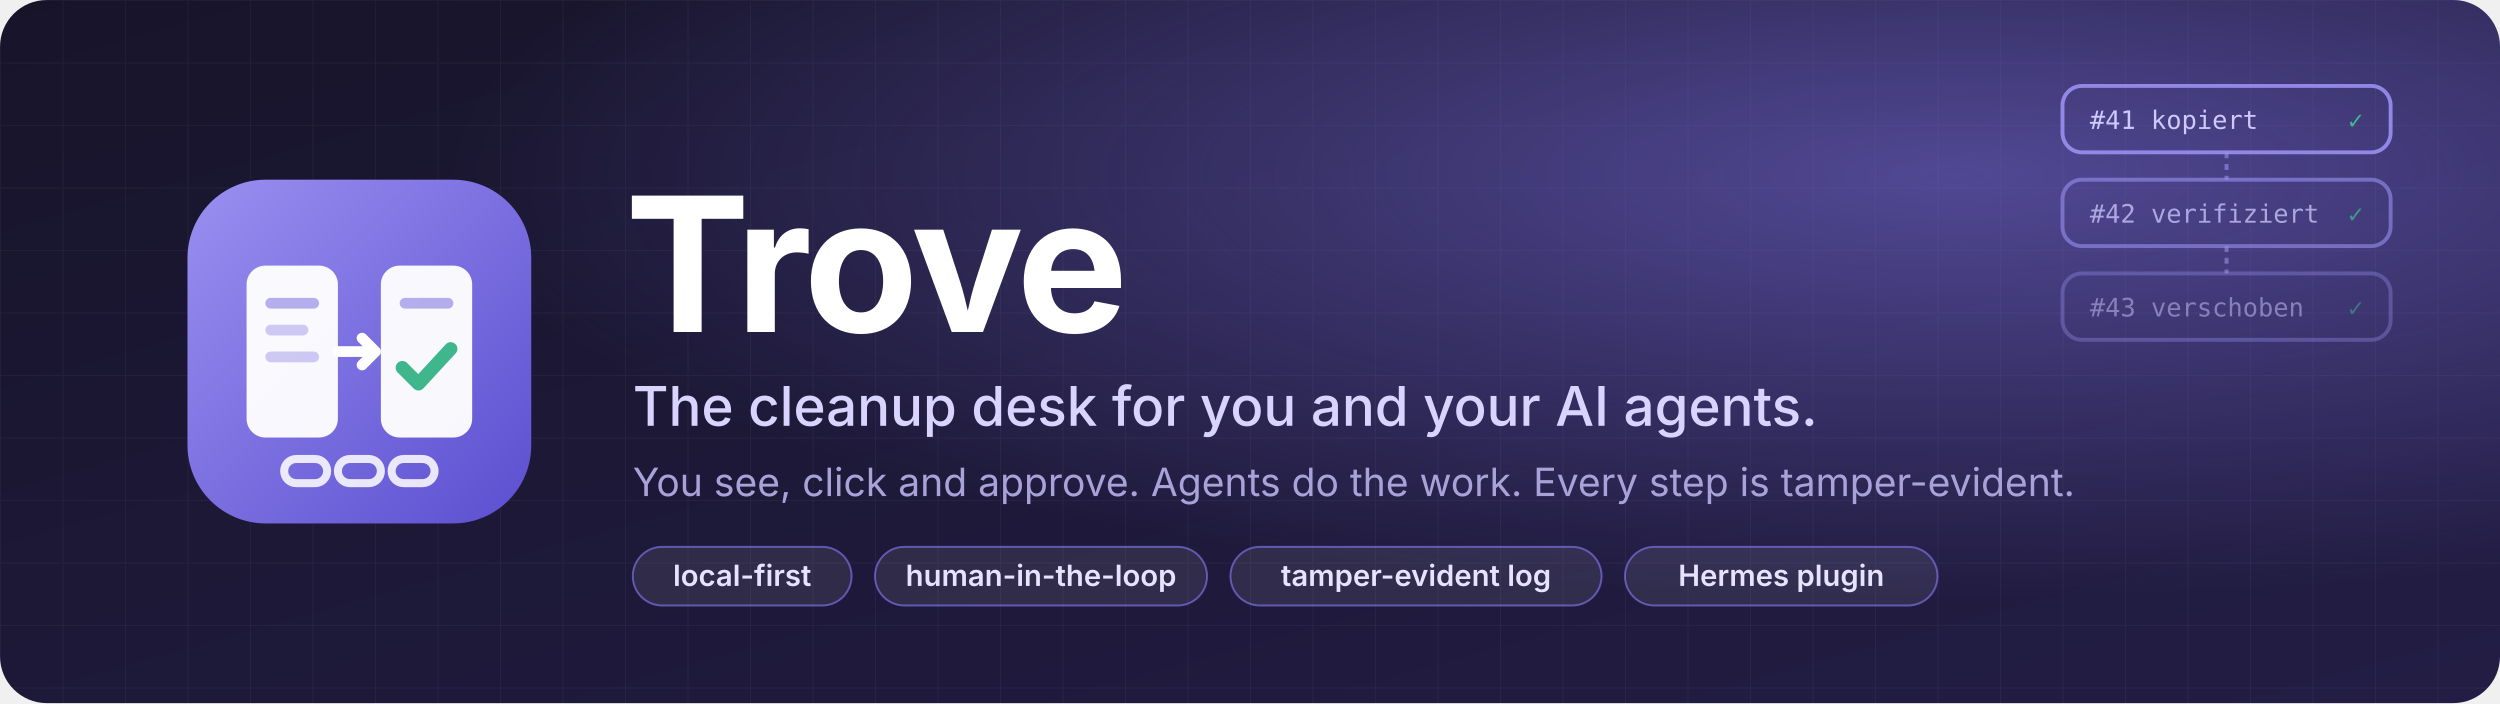
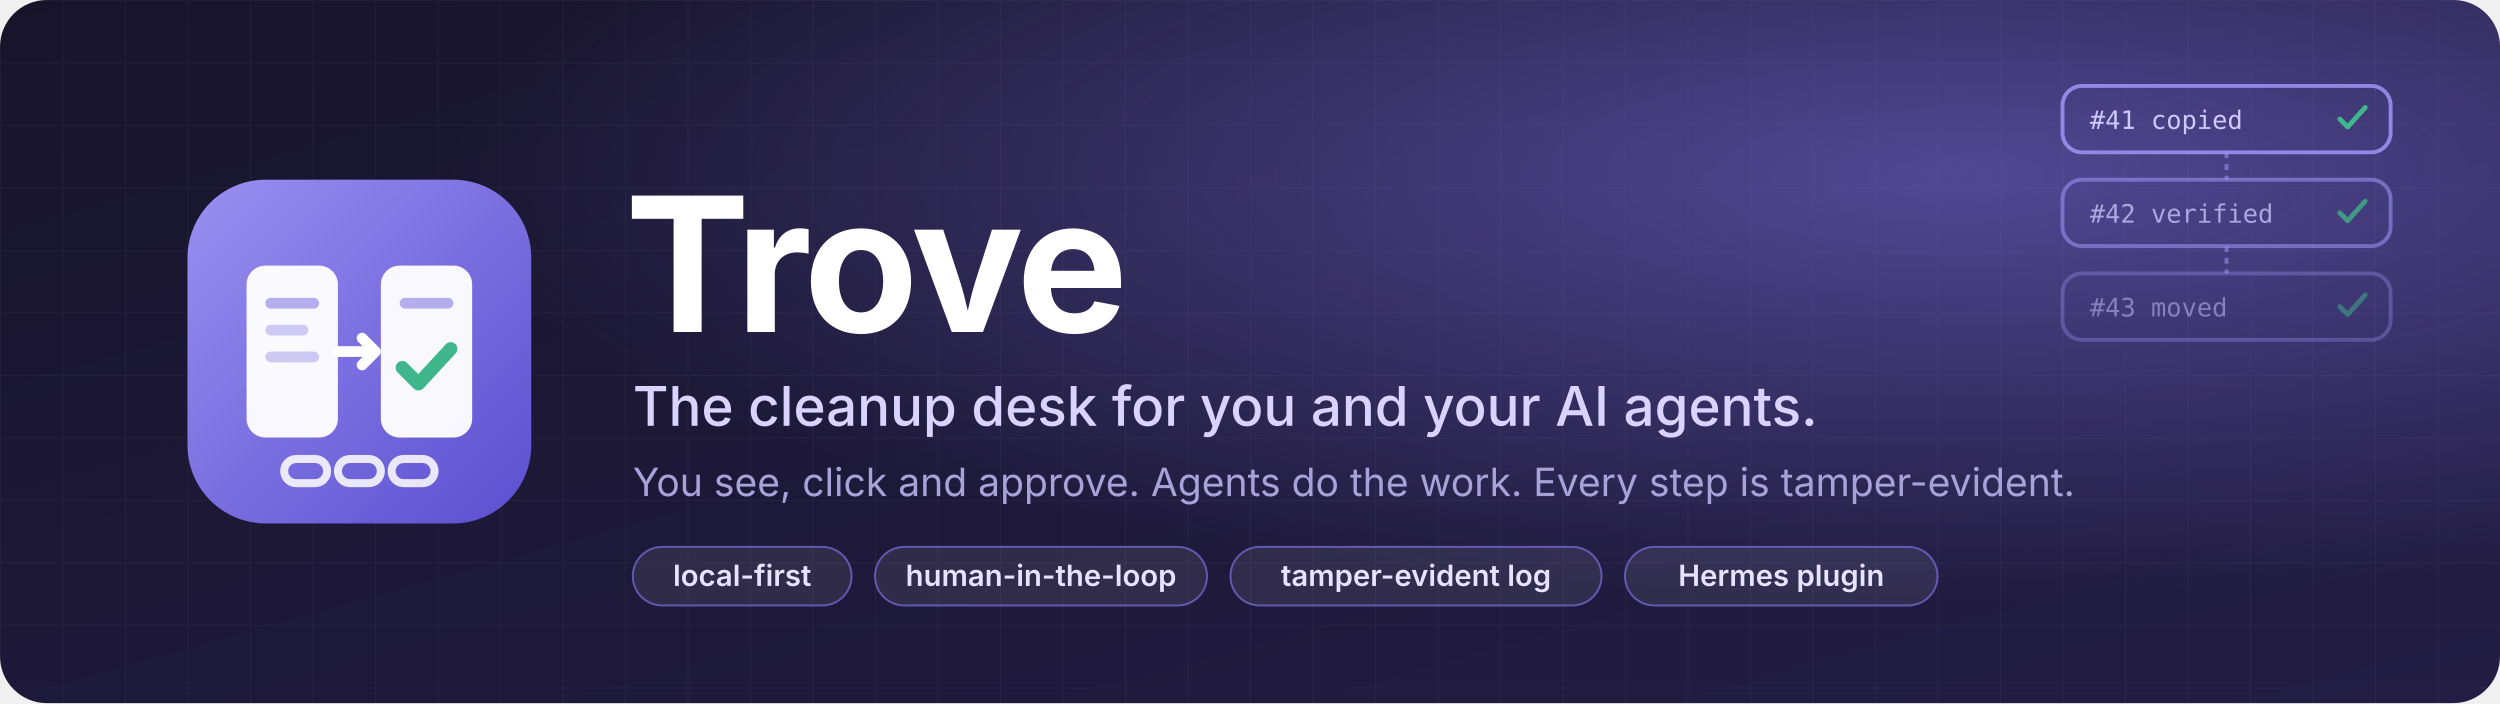
<svg xmlns="http://www.w3.org/2000/svg" width="1280" height="360" viewBox="0 0 1280 360" role="img" aria-label="Trove – the cleanup desk for you and your AI agents">
  <defs>
    <linearGradient id="bg" x1="0" y1="0" x2="1" y2="1">
      <stop offset="0" stop-color="#17142a" />
      <stop offset="1" stop-color="#231d45" />
    </linearGradient>
    <radialGradient id="glow" cx="0.78" cy="0.25" r="0.6">
      <stop offset="0" stop-color="#7c6fe0" stop-opacity="0.55" />
      <stop offset="1" stop-color="#7c6fe0" stop-opacity="0" />
    </radialGradient>
    <linearGradient id="lg" x1="0" y1="0" x2="1" y2="1">
      <stop offset="0" stop-color="#9a8ff0" />
      <stop offset="1" stop-color="#5b4fd0" />
    </linearGradient>
    <pattern id="grid" width="32" height="32" patternUnits="userSpaceOnUse">
      <path d="M32 0H0V32" fill="none" stroke="#ffffff" stroke-opacity="0.04" stroke-width="1" />
    </pattern>
  </defs>
  <rect width="1280" height="360" rx="24" fill="url(#bg)" />
  <rect width="1280" height="360" rx="24" fill="url(#grid)" />
  <rect width="1280" height="360" rx="24" fill="url(#glow)" />
  <g transform="translate(96 92)">
    <rect width="176" height="176" rx="40" fill="url(#lg)" />
    <g transform="scale(1.375)">
      <rect x="22" y="32" width="34" height="64" rx="7" fill="#fff" fill-opacity="0.95" />
      <rect x="29" y="44" width="20" height="4" rx="2" fill="#7c6fe0" fill-opacity="0.55" />
      <rect x="29" y="54" width="16" height="4" rx="2" fill="#7c6fe0" fill-opacity="0.35" />
      <rect x="29" y="64" width="20" height="4" rx="2" fill="#7c6fe0" fill-opacity="0.35" />
      <rect x="72" y="32" width="34" height="64" rx="7" fill="#fff" fill-opacity="0.95" />
      <rect x="79" y="44" width="20" height="4" rx="2" fill="#7c6fe0" fill-opacity="0.55" />
      <path d="M80 70 l6 6 l12 -13" fill="none" stroke="#3fb68b" stroke-width="5" stroke-linecap="round" stroke-linejoin="round" />
      <path d="M56 64 h14 m-5 -5 l5 5 l-5 5" fill="none" stroke="#fff" stroke-width="4" stroke-linecap="round" stroke-linejoin="round" />
      <g fill="none" stroke="#fff" stroke-opacity="0.85" stroke-width="3">
        <rect x="36" y="104" width="16" height="9" rx="4.5" />
        <rect x="56" y="104" width="16" height="9" rx="4.5" />
        <rect x="76" y="104" width="16" height="9" rx="4.5" />
      </g>
    </g>
  </g>
  <g font-family="Inter, 'Segoe UI', Helvetica, Arial, sans-serif">
    <text x="320" y="170" fill="#ffffff" font-size="96" font-weight="700" letter-spacing="-2">Trove</text>
    <text x="324" y="218" fill="#d9d4ff" font-size="28" font-weight="500">The cleanup desk for you and your AI agents.</text>
    <text x="324" y="254" fill="#a9a2d9" font-size="20">You see, click and approve. Agents do the work. Every step is tamper-evident.</text>
    <g font-size="15" font-weight="600">
      <rect x="324" y="280" width="112" height="30" rx="15" fill="#ffffff" fill-opacity="0.08" stroke="#7c6fe0" stroke-opacity="0.7" />
      <text x="380" y="300" fill="#e7e3ff" text-anchor="middle">local-first</text>
      <rect x="448" y="280" width="170" height="30" rx="15" fill="#ffffff" fill-opacity="0.08" stroke="#7c6fe0" stroke-opacity="0.7" />
      <text x="533" y="300" fill="#e7e3ff" text-anchor="middle">human-in-the-loop</text>
      <rect x="630" y="280" width="190" height="30" rx="15" fill="#ffffff" fill-opacity="0.08" stroke="#7c6fe0" stroke-opacity="0.7" />
      <text x="725" y="300" fill="#e7e3ff" text-anchor="middle">tamper-evident log</text>
      <rect x="832" y="280" width="160" height="30" rx="15" fill="#ffffff" fill-opacity="0.08" stroke="#7c6fe0" stroke-opacity="0.7" />
      <text x="912" y="300" fill="#e7e3ff" text-anchor="middle">Hermes plugin</text>
    </g>
  </g>
  <g transform="translate(1056 44)">
    <g fill="none" stroke="#9a8ff0" stroke-width="2">
      <rect x="0" y="0" width="168" height="34" rx="10" stroke-opacity="0.9" />
      <rect x="0" y="48" width="168" height="34" rx="10" stroke-opacity="0.6" />
      <rect x="0" y="96" width="168" height="34" rx="10" stroke-opacity="0.35" />
      <path d="M84 34 v14 M84 82 v14" stroke-opacity="0.6" stroke-dasharray="3 3" />
    </g>
    <g font-family="ui-monospace, 'SFMono-Regular', Menlo, Consolas, monospace" font-size="13" fill="#cfc9ff">
-       <text x="14" y="22">#41 kopiert</text>
-       <text x="14" y="70" fill-opacity="0.75">#42 verifiziert</text>
-       <text x="14" y="118" fill-opacity="0.5">#43 verschoben</text>
-       <text x="154" y="22" text-anchor="end" fill="#3fb68b">✓</text>
-       <text x="154" y="70" text-anchor="end" fill="#3fb68b" fill-opacity="0.75">✓</text>
-       <text x="154" y="118" text-anchor="end" fill="#3fb68b" fill-opacity="0.5">✓</text>
+       <text x="14" y="22">#41 copied</text>
+       <text x="14" y="70" fill-opacity="0.75">#42 verified</text>
+       <text x="14" y="118" fill-opacity="0.5">#43 moved</text>
+       <path d="M142 17 l4 4 l9 -10" fill="none" stroke="#3fb68b" stroke-width="2.5" stroke-linecap="round" stroke-linejoin="round" stroke-opacity="1" />
+       <path d="M142 65 l4 4 l9 -10" fill="none" stroke="#3fb68b" stroke-width="2.5" stroke-linecap="round" stroke-linejoin="round" stroke-opacity="0.75" />
+       <path d="M142 113 l4 4 l9 -10" fill="none" stroke="#3fb68b" stroke-width="2.5" stroke-linecap="round" stroke-linejoin="round" stroke-opacity="0.5" />
    </g>
  </g>
</svg>
